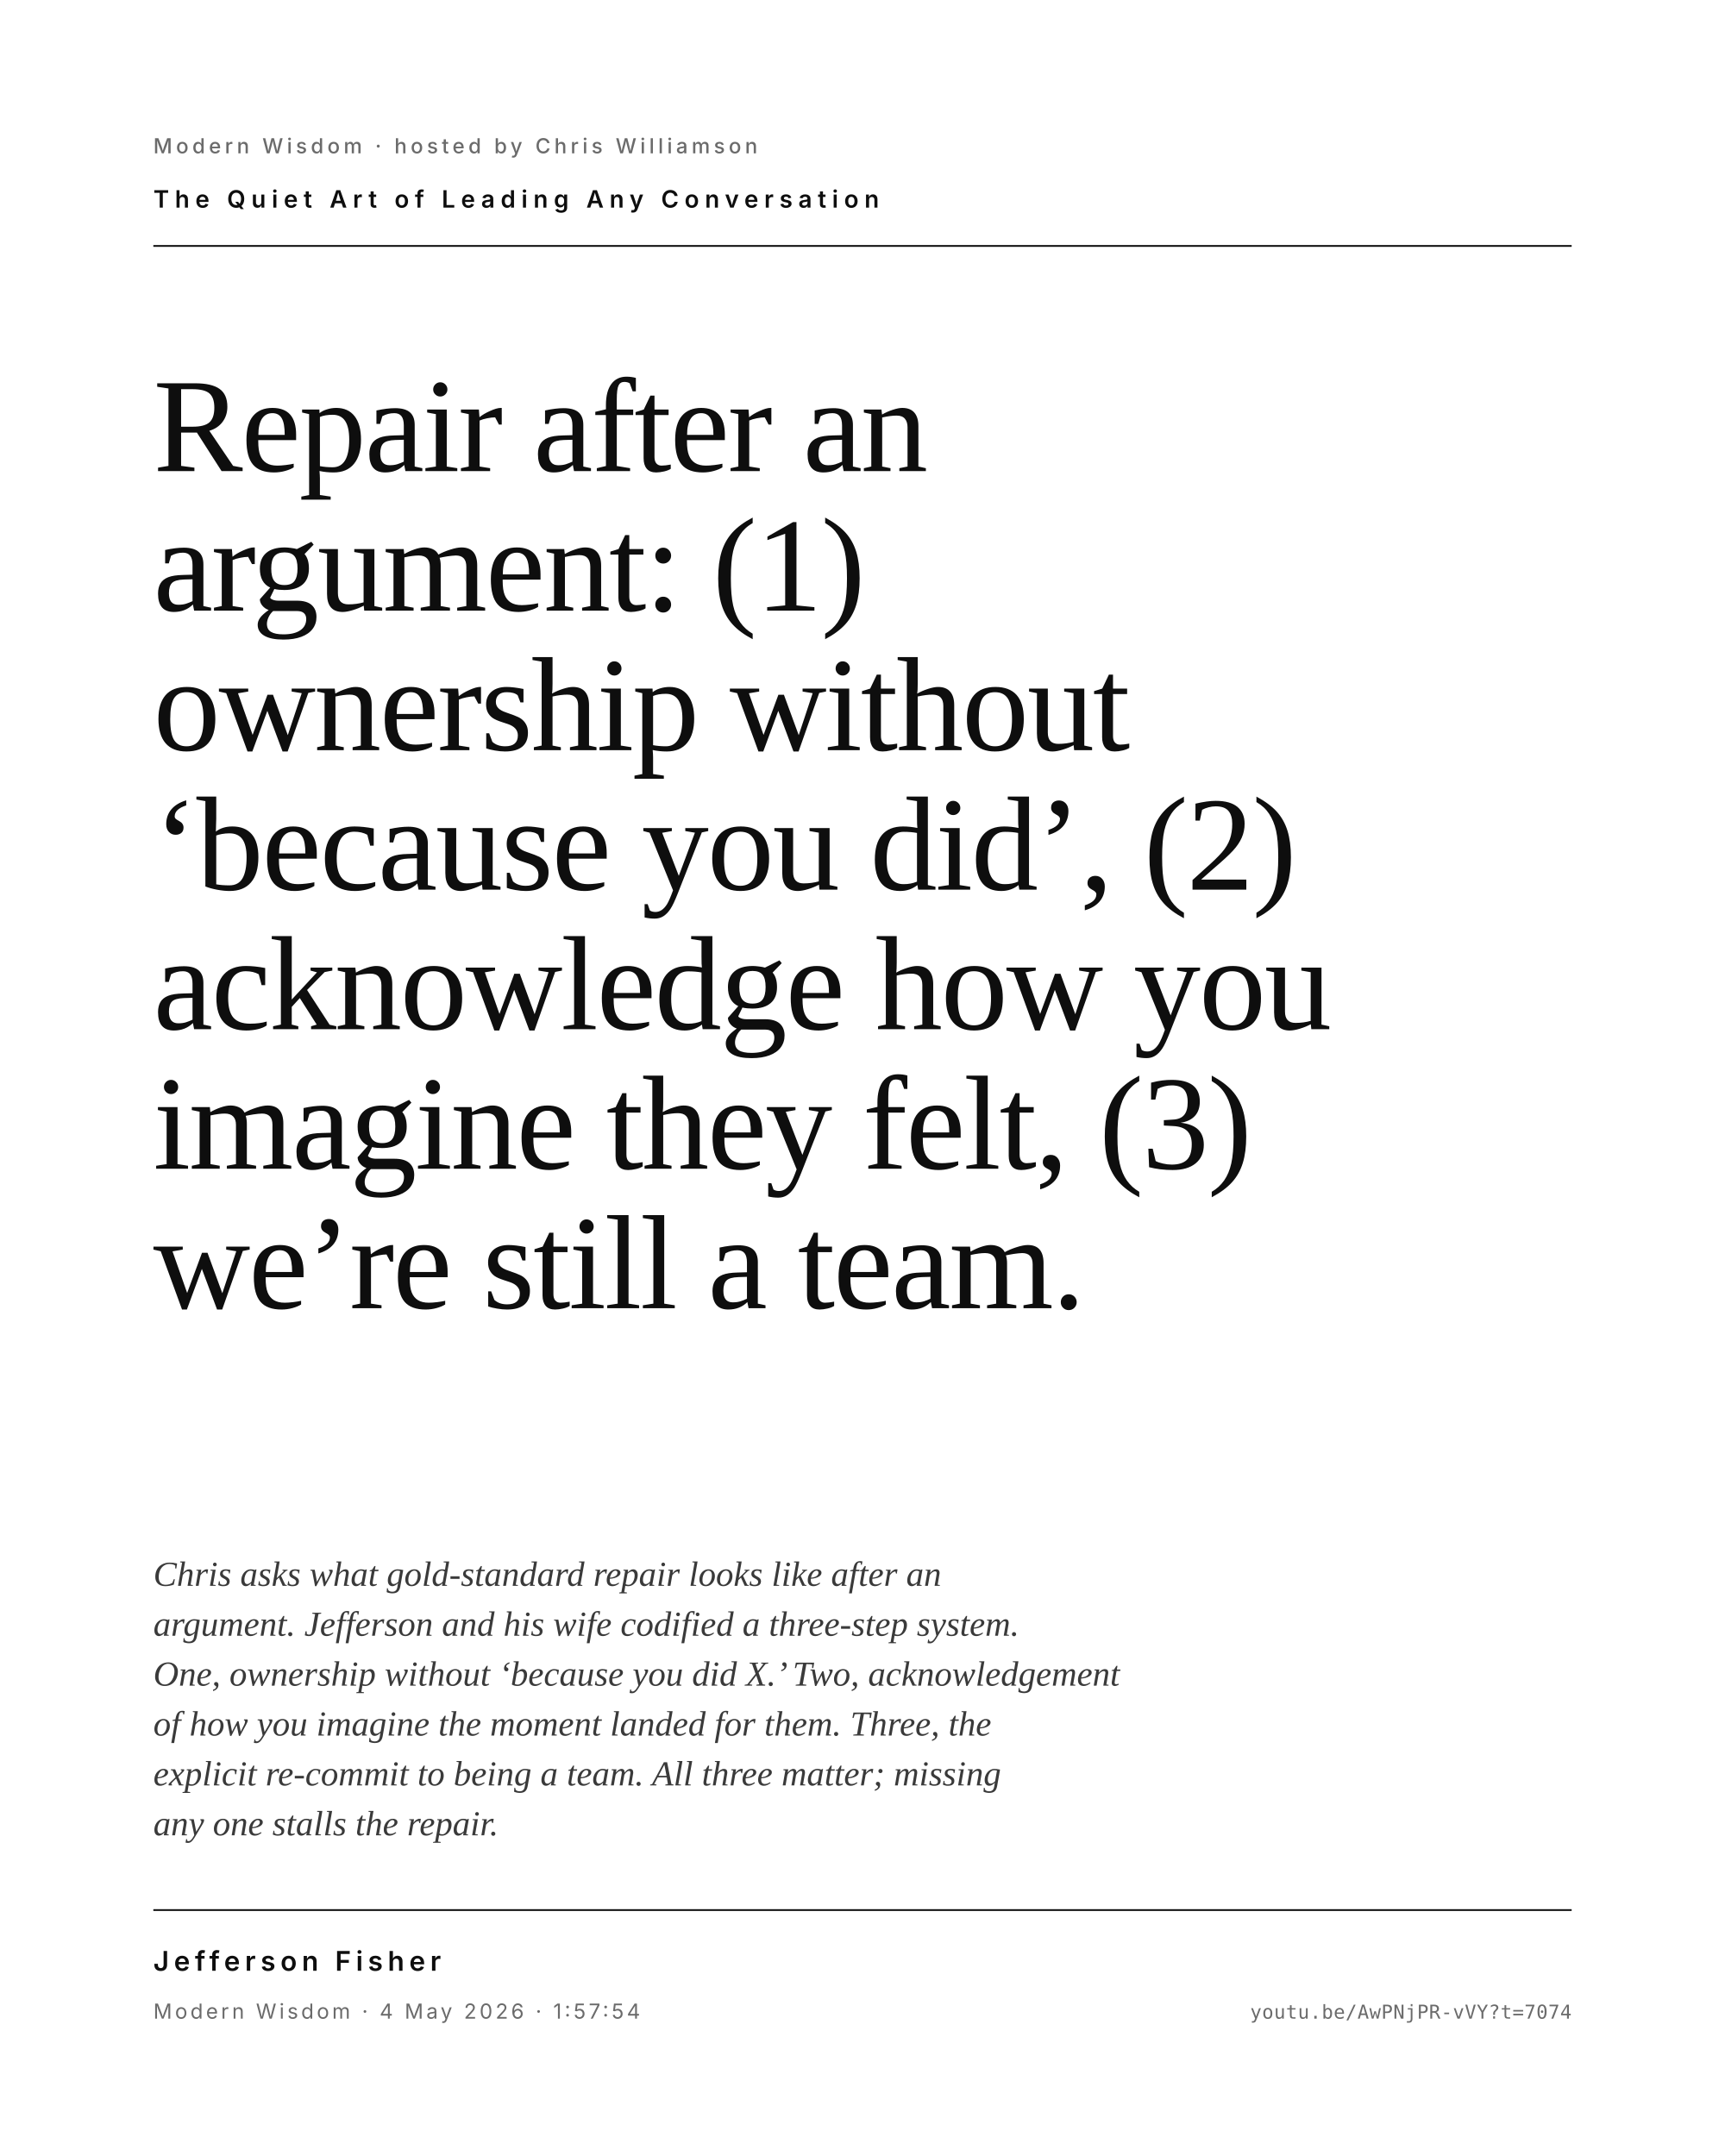
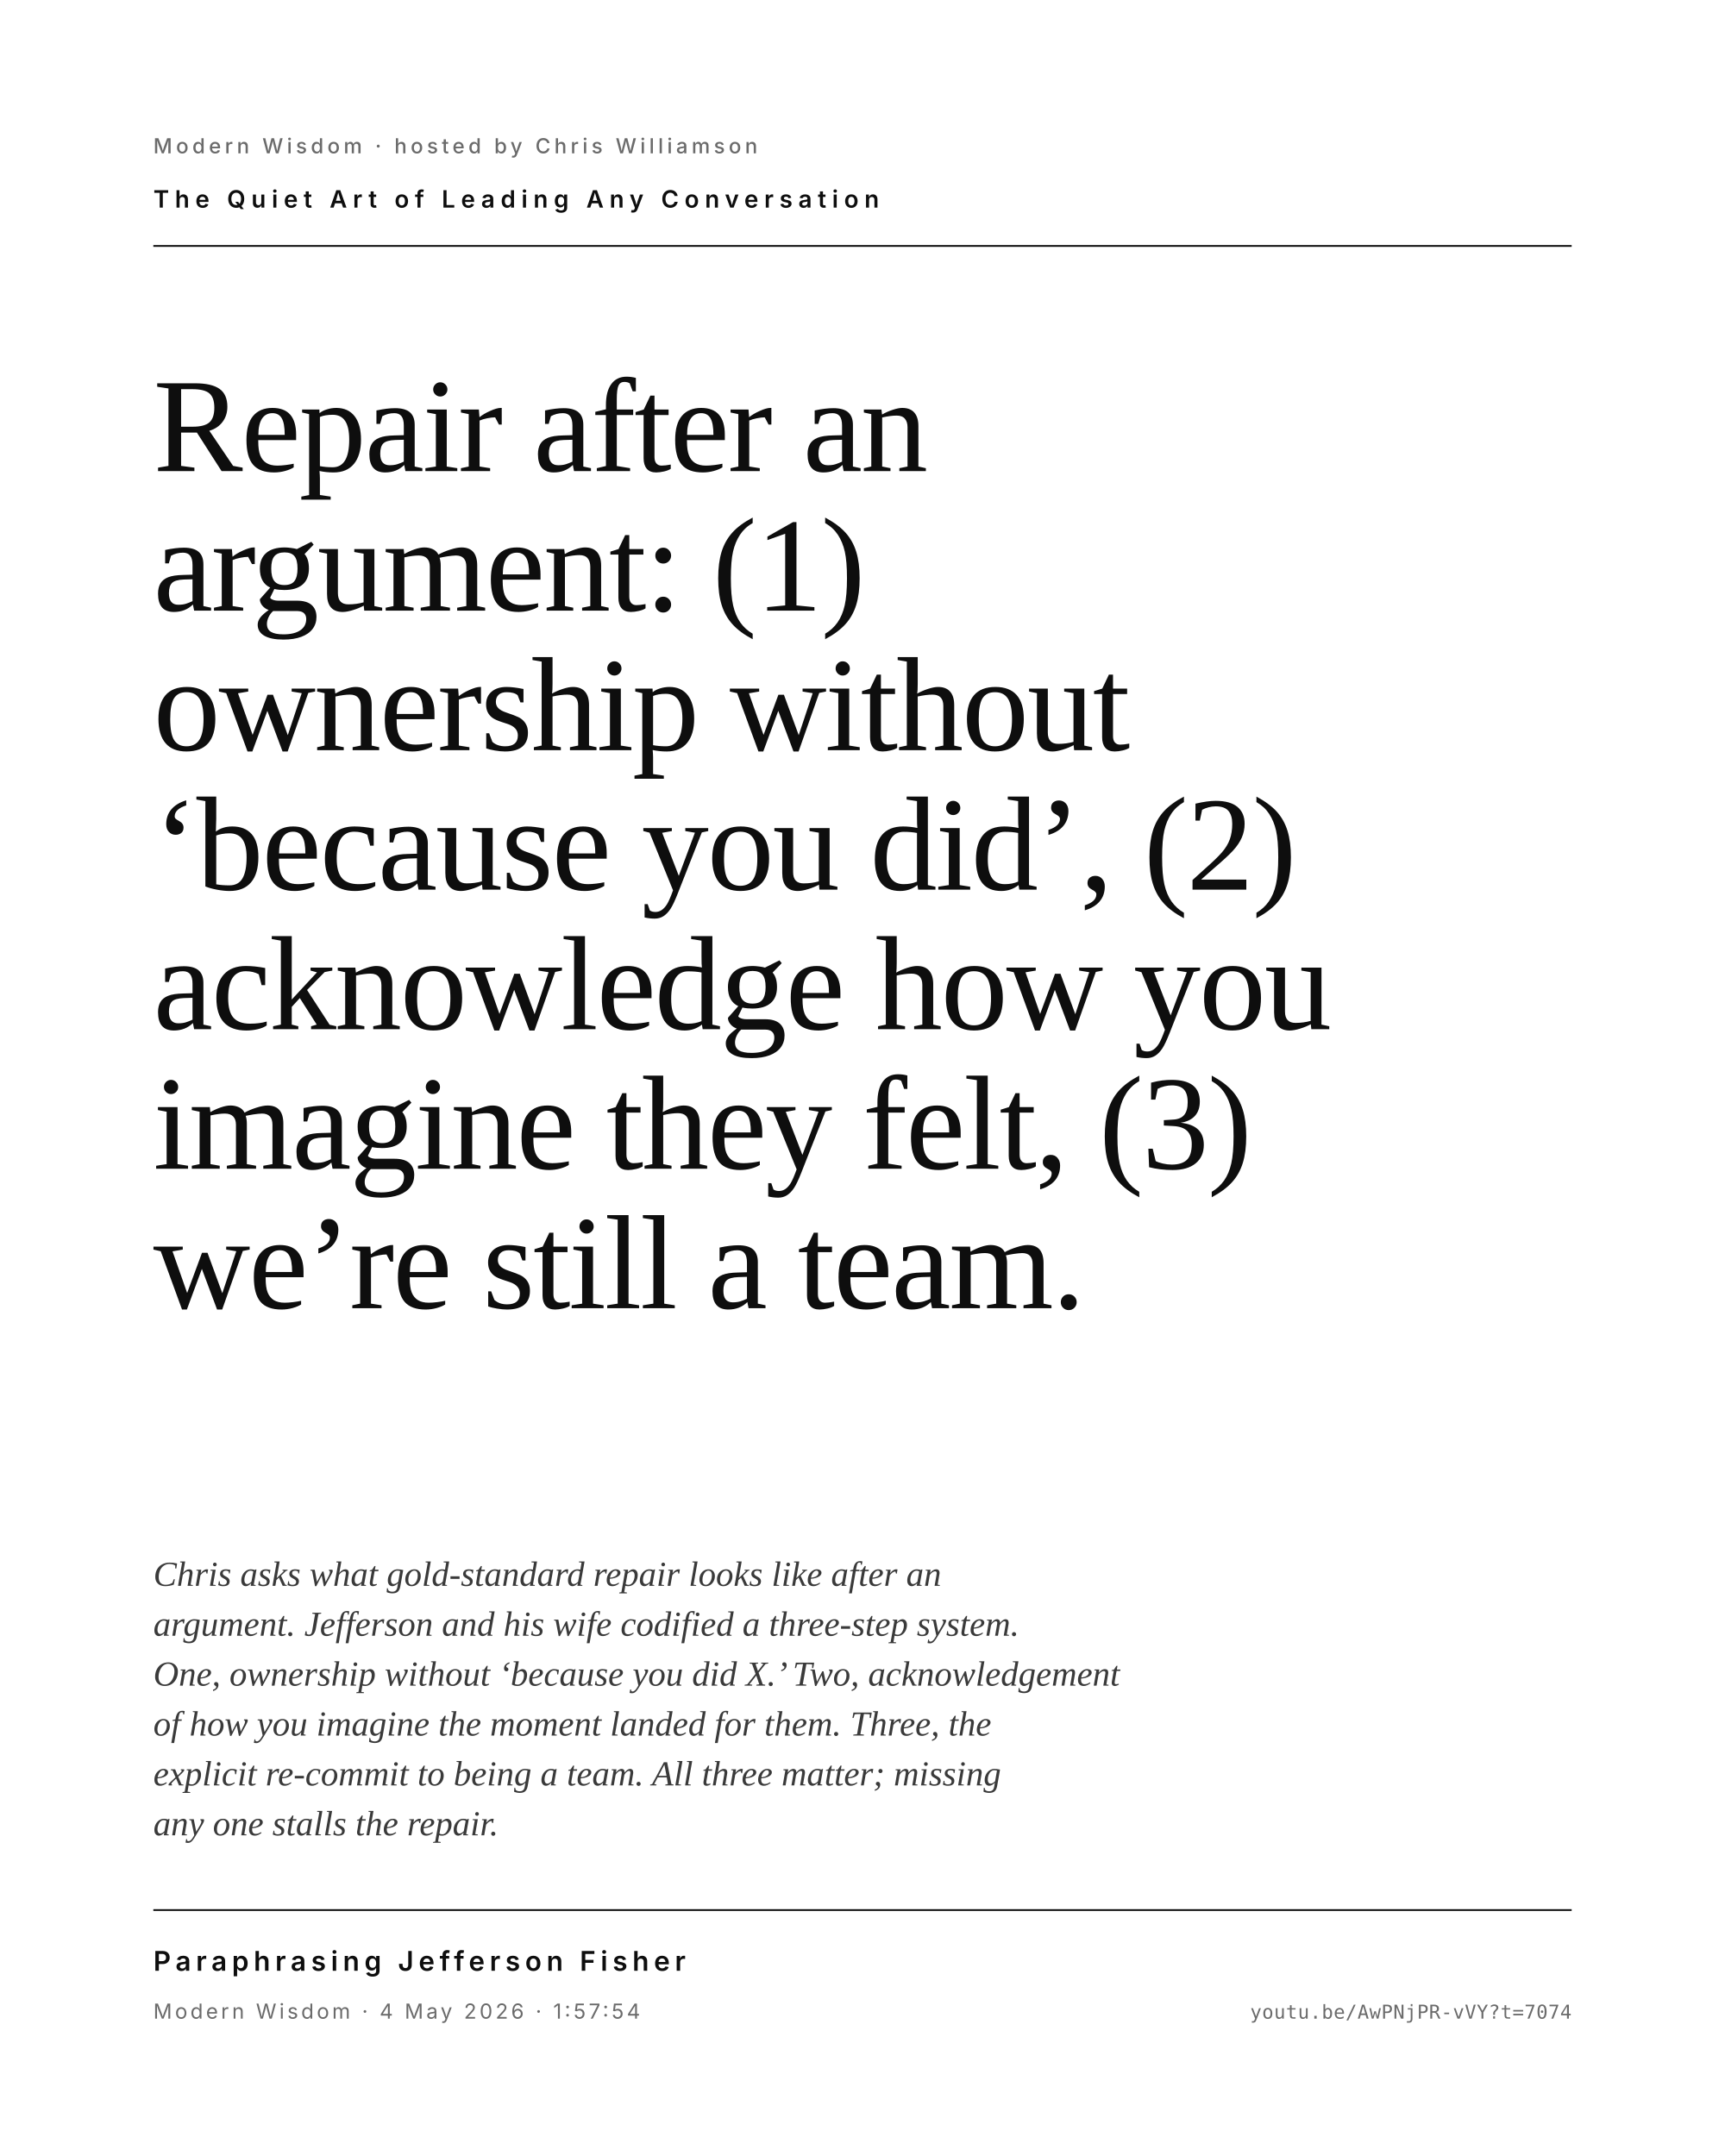
<svg xmlns="http://www.w3.org/2000/svg" viewBox="0 0 1080 1350" preserveAspectRatio="xMidYMid meet">
  <defs>
    <style>
      .stage    { fill: #ffffff; }
      .rule     { stroke: #0e0e0e; stroke-width: 1.1; }
      .eyebrow  { font-family: "Inter", "Helvetica Neue", system-ui, sans-serif;
                  font-size: 15px; letter-spacing: 0.24em; text-transform: uppercase;
                  fill: #0e0e0e; font-weight: 600; }
      .show     { font-family: "Inter", "Helvetica Neue", system-ui, sans-serif;
                  font-size: 13px; letter-spacing: 0.18em; text-transform: uppercase;
                  fill: #6b6b6b; font-weight: 500; }
      .quote    { font-family: "EB Garamond", "Sorts Mill Goudy", "Apple Garamond", Garamond, "Times New Roman", serif;
                  fill: #0e0e0e; font-weight: 500; }
      .display  { font-size: 84px; line-height: 1.04; letter-spacing: -0.012em; }
      .accent   { font-style: italic; font-weight: 500; fill: #b14a2a; }
      .attrib   { font-family: "Inter", "Helvetica Neue", system-ui, sans-serif;
                  font-size: 17px; letter-spacing: 0.18em; text-transform: uppercase;
                  fill: #0e0e0e; font-weight: 600; }
      .small    { font-family: "Inter", "Helvetica Neue", system-ui, sans-serif;
                  font-size: 13px; letter-spacing: 0.14em; text-transform: uppercase;
                  fill: #6b6b6b; font-weight: 400; }
      .urltext  { font-family: "JetBrains Mono", "SF Mono", ui-monospace, Menlo, monospace;
                  font-size: 12px; letter-spacing: 0.02em;
                  fill: #6b6b6b; font-weight: 400; }
      .context  { font-family: "EB Garamond", "Sorts Mill Goudy", "Apple Garamond", Garamond, "Times New Roman", serif;
                  font-size: 22px; line-height: 1.42; fill: #3a3a3a;
                  font-style: italic; font-weight: 400; }
    </style>
  </defs>
  <rect class="stage" width="1080" height="1350" />
  <g transform="translate(96 96)">
    <text class="show" y="0">Modern Wisdom · hosted by Chris Williamson</text>
    <text class="eyebrow" y="34">The Quiet Art of Leading Any Conversation</text>
    <line class="rule" x1="0" y1="58" x2="888" y2="58" />
  </g>
  <g transform="translate(96 295)">
    <text class="quote display" x="0" y="0">
      <tspan x="0" dy="0">Repair after an</tspan>
      <tspan x="0" dy="1.04em">argument: (1)</tspan>
      <tspan x="0" dy="1.04em">ownership without</tspan>
      <tspan x="0" dy="1.04em">‘because you did’, (2)</tspan>
      <tspan x="0" dy="1.04em">acknowledge how you</tspan>
      <tspan x="0" dy="1.04em">imagine they felt, (3)</tspan>
      <tspan x="0" dy="1.04em">we’re still a team.</tspan>
    </text>
  </g>
  <g transform="translate(96 993)">
    <text class="context" x="0" y="0">
      <tspan x="0" dy="0">Chris asks what gold-standard repair looks like after an</tspan>
      <tspan x="0" dy="1.42em">argument. Jefferson and his wife codified a three-step system.</tspan>
      <tspan x="0" dy="1.42em">One, ownership without ‘because you did X.’ Two, acknowledgement</tspan>
      <tspan x="0" dy="1.42em">of how you imagine the moment landed for them. Three, the</tspan>
      <tspan x="0" dy="1.42em">explicit re-commit to being a team. All three matter; missing</tspan>
      <tspan x="0" dy="1.42em">any one stalls the repair.</tspan>
    </text>
  </g>
  <g transform="translate(96 1196)">
    <line class="rule" x1="0" y1="0" x2="888" y2="0" />
-     <text class="attrib" x="0" y="38">Jefferson Fisher</text>
+     <text class="attrib" x="0" y="38">Paraphrasing Jefferson Fisher</text>
    <text class="small" x="0" y="68">Modern Wisdom · 4 May 2026 · 1:57:54</text>
    <a href="https://youtu.be/AwPNjPR-vVY?t=7074" target="_blank" rel="noopener">
      <text class="urltext" x="888" y="68" text-anchor="end">youtu.be/AwPNjPR-vVY?t=7074</text>
    </a>
  </g>
</svg>
